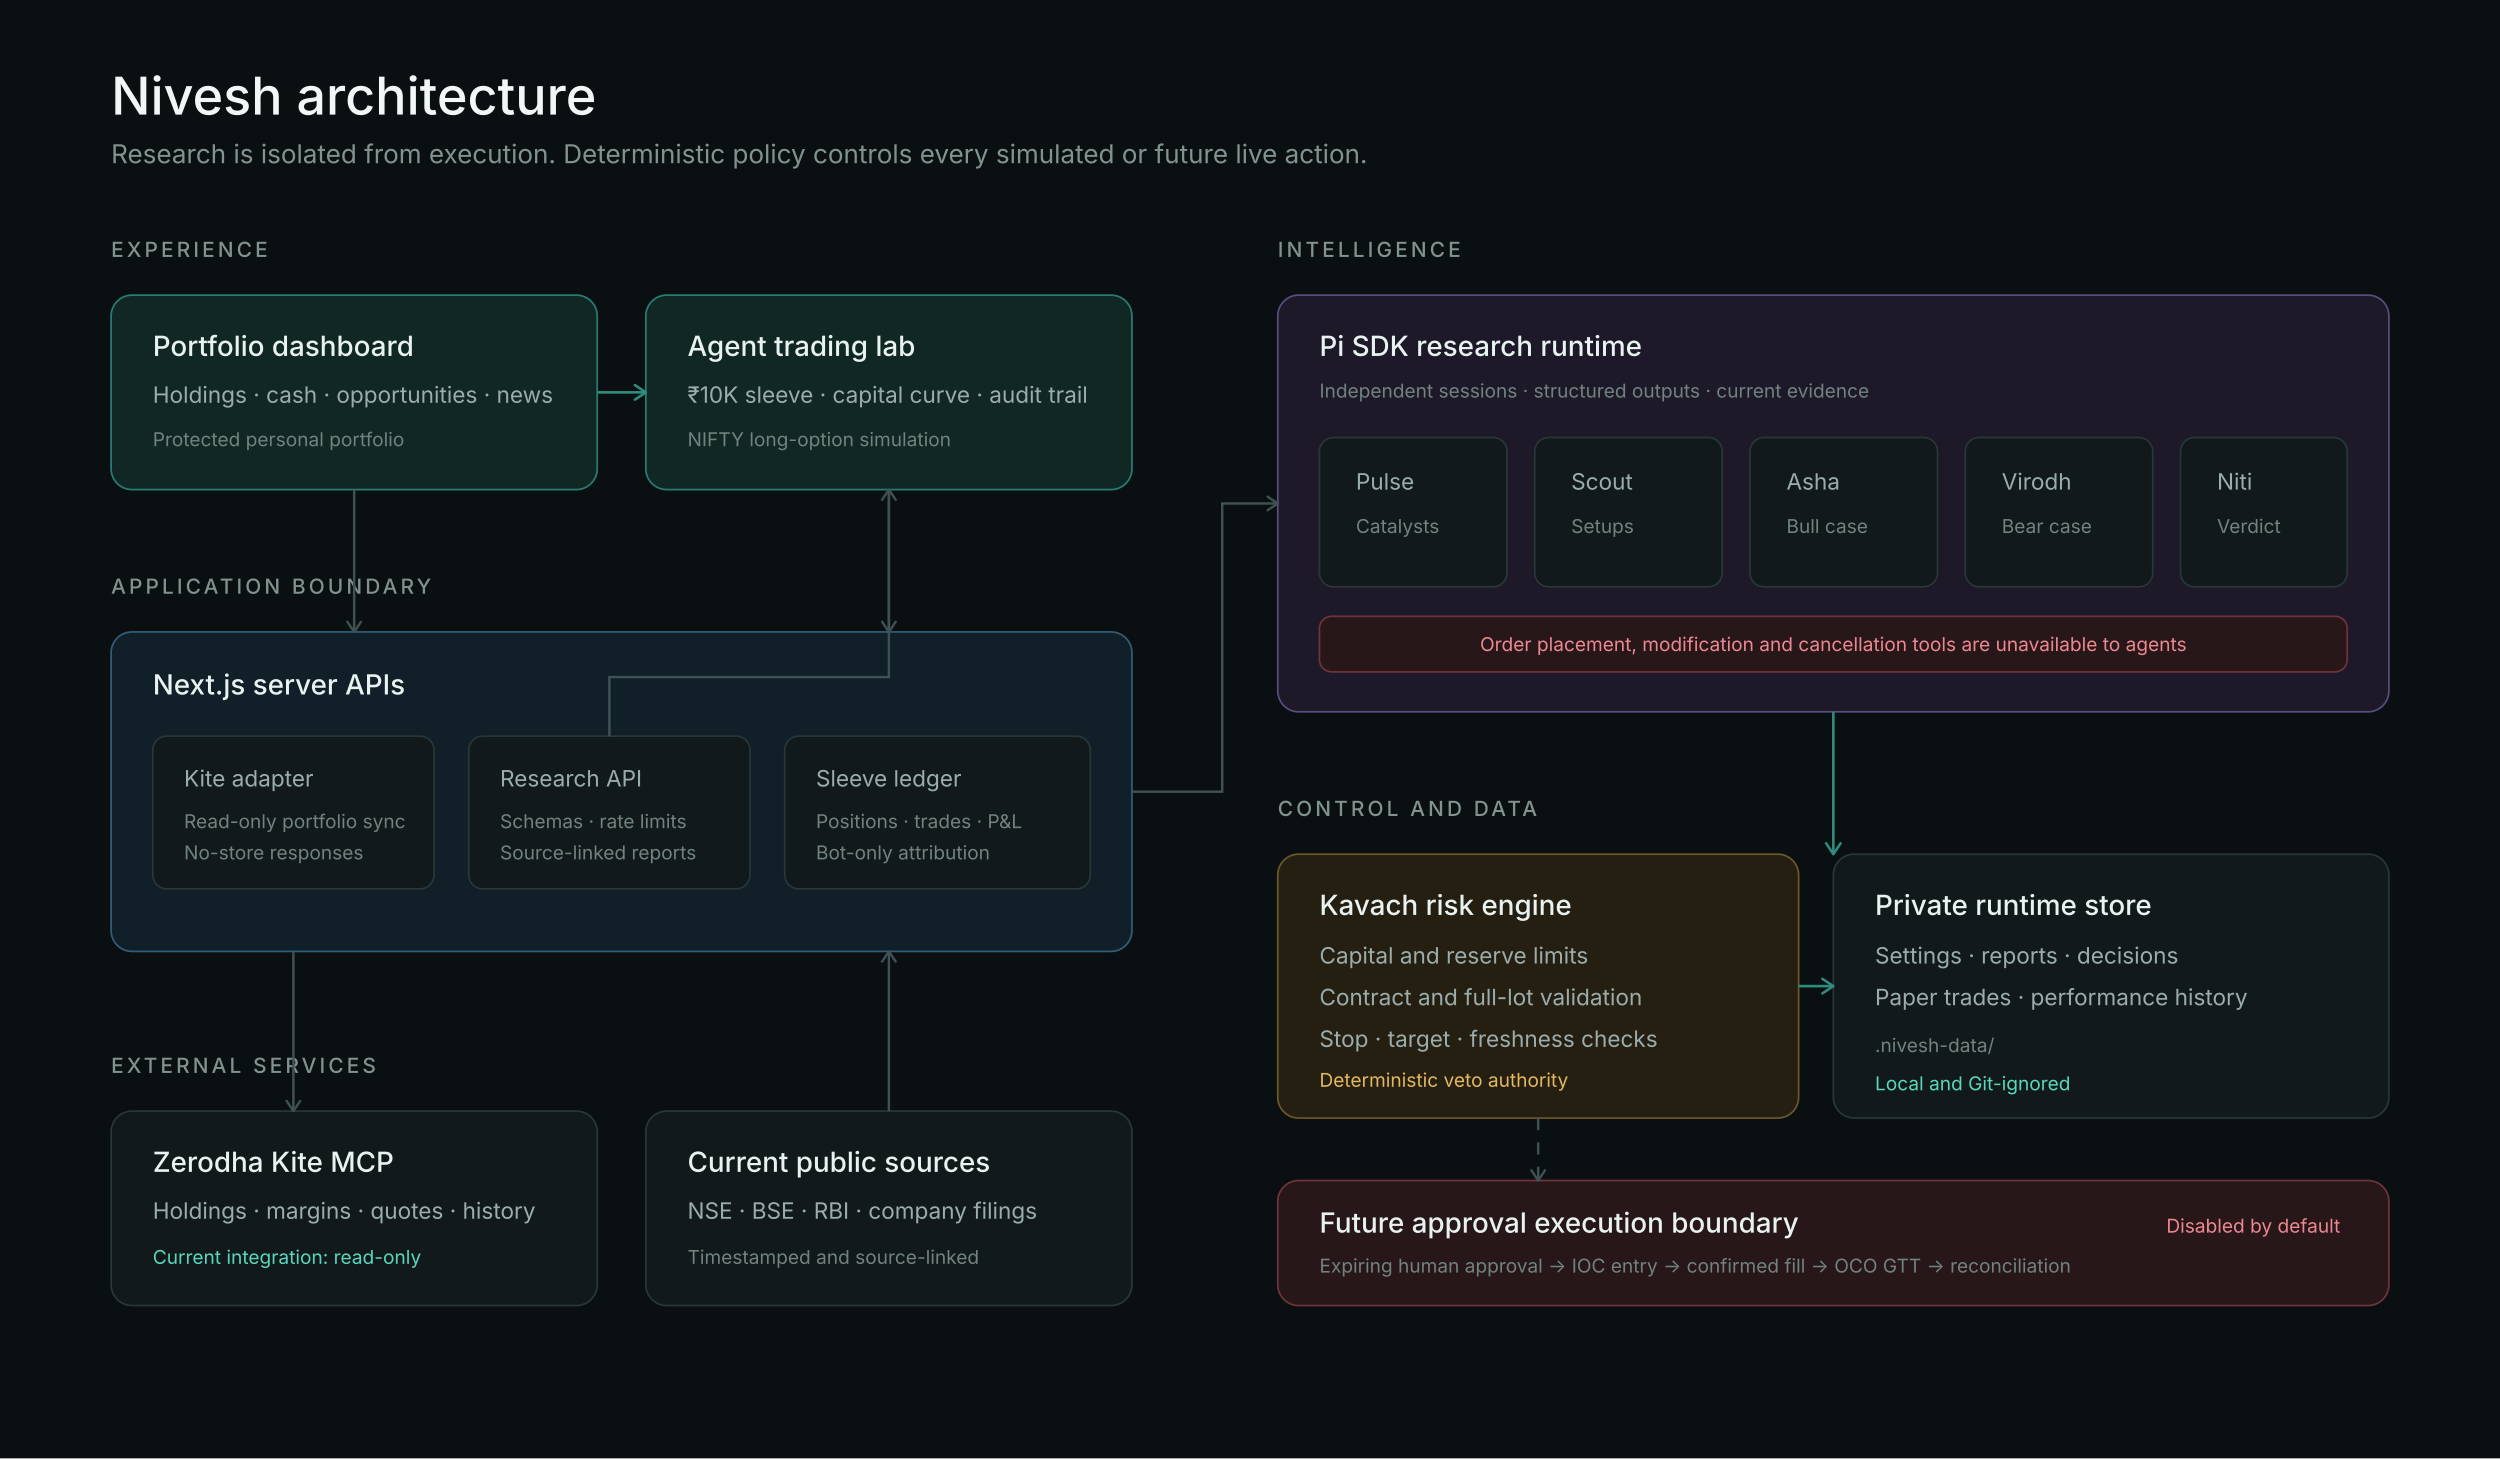
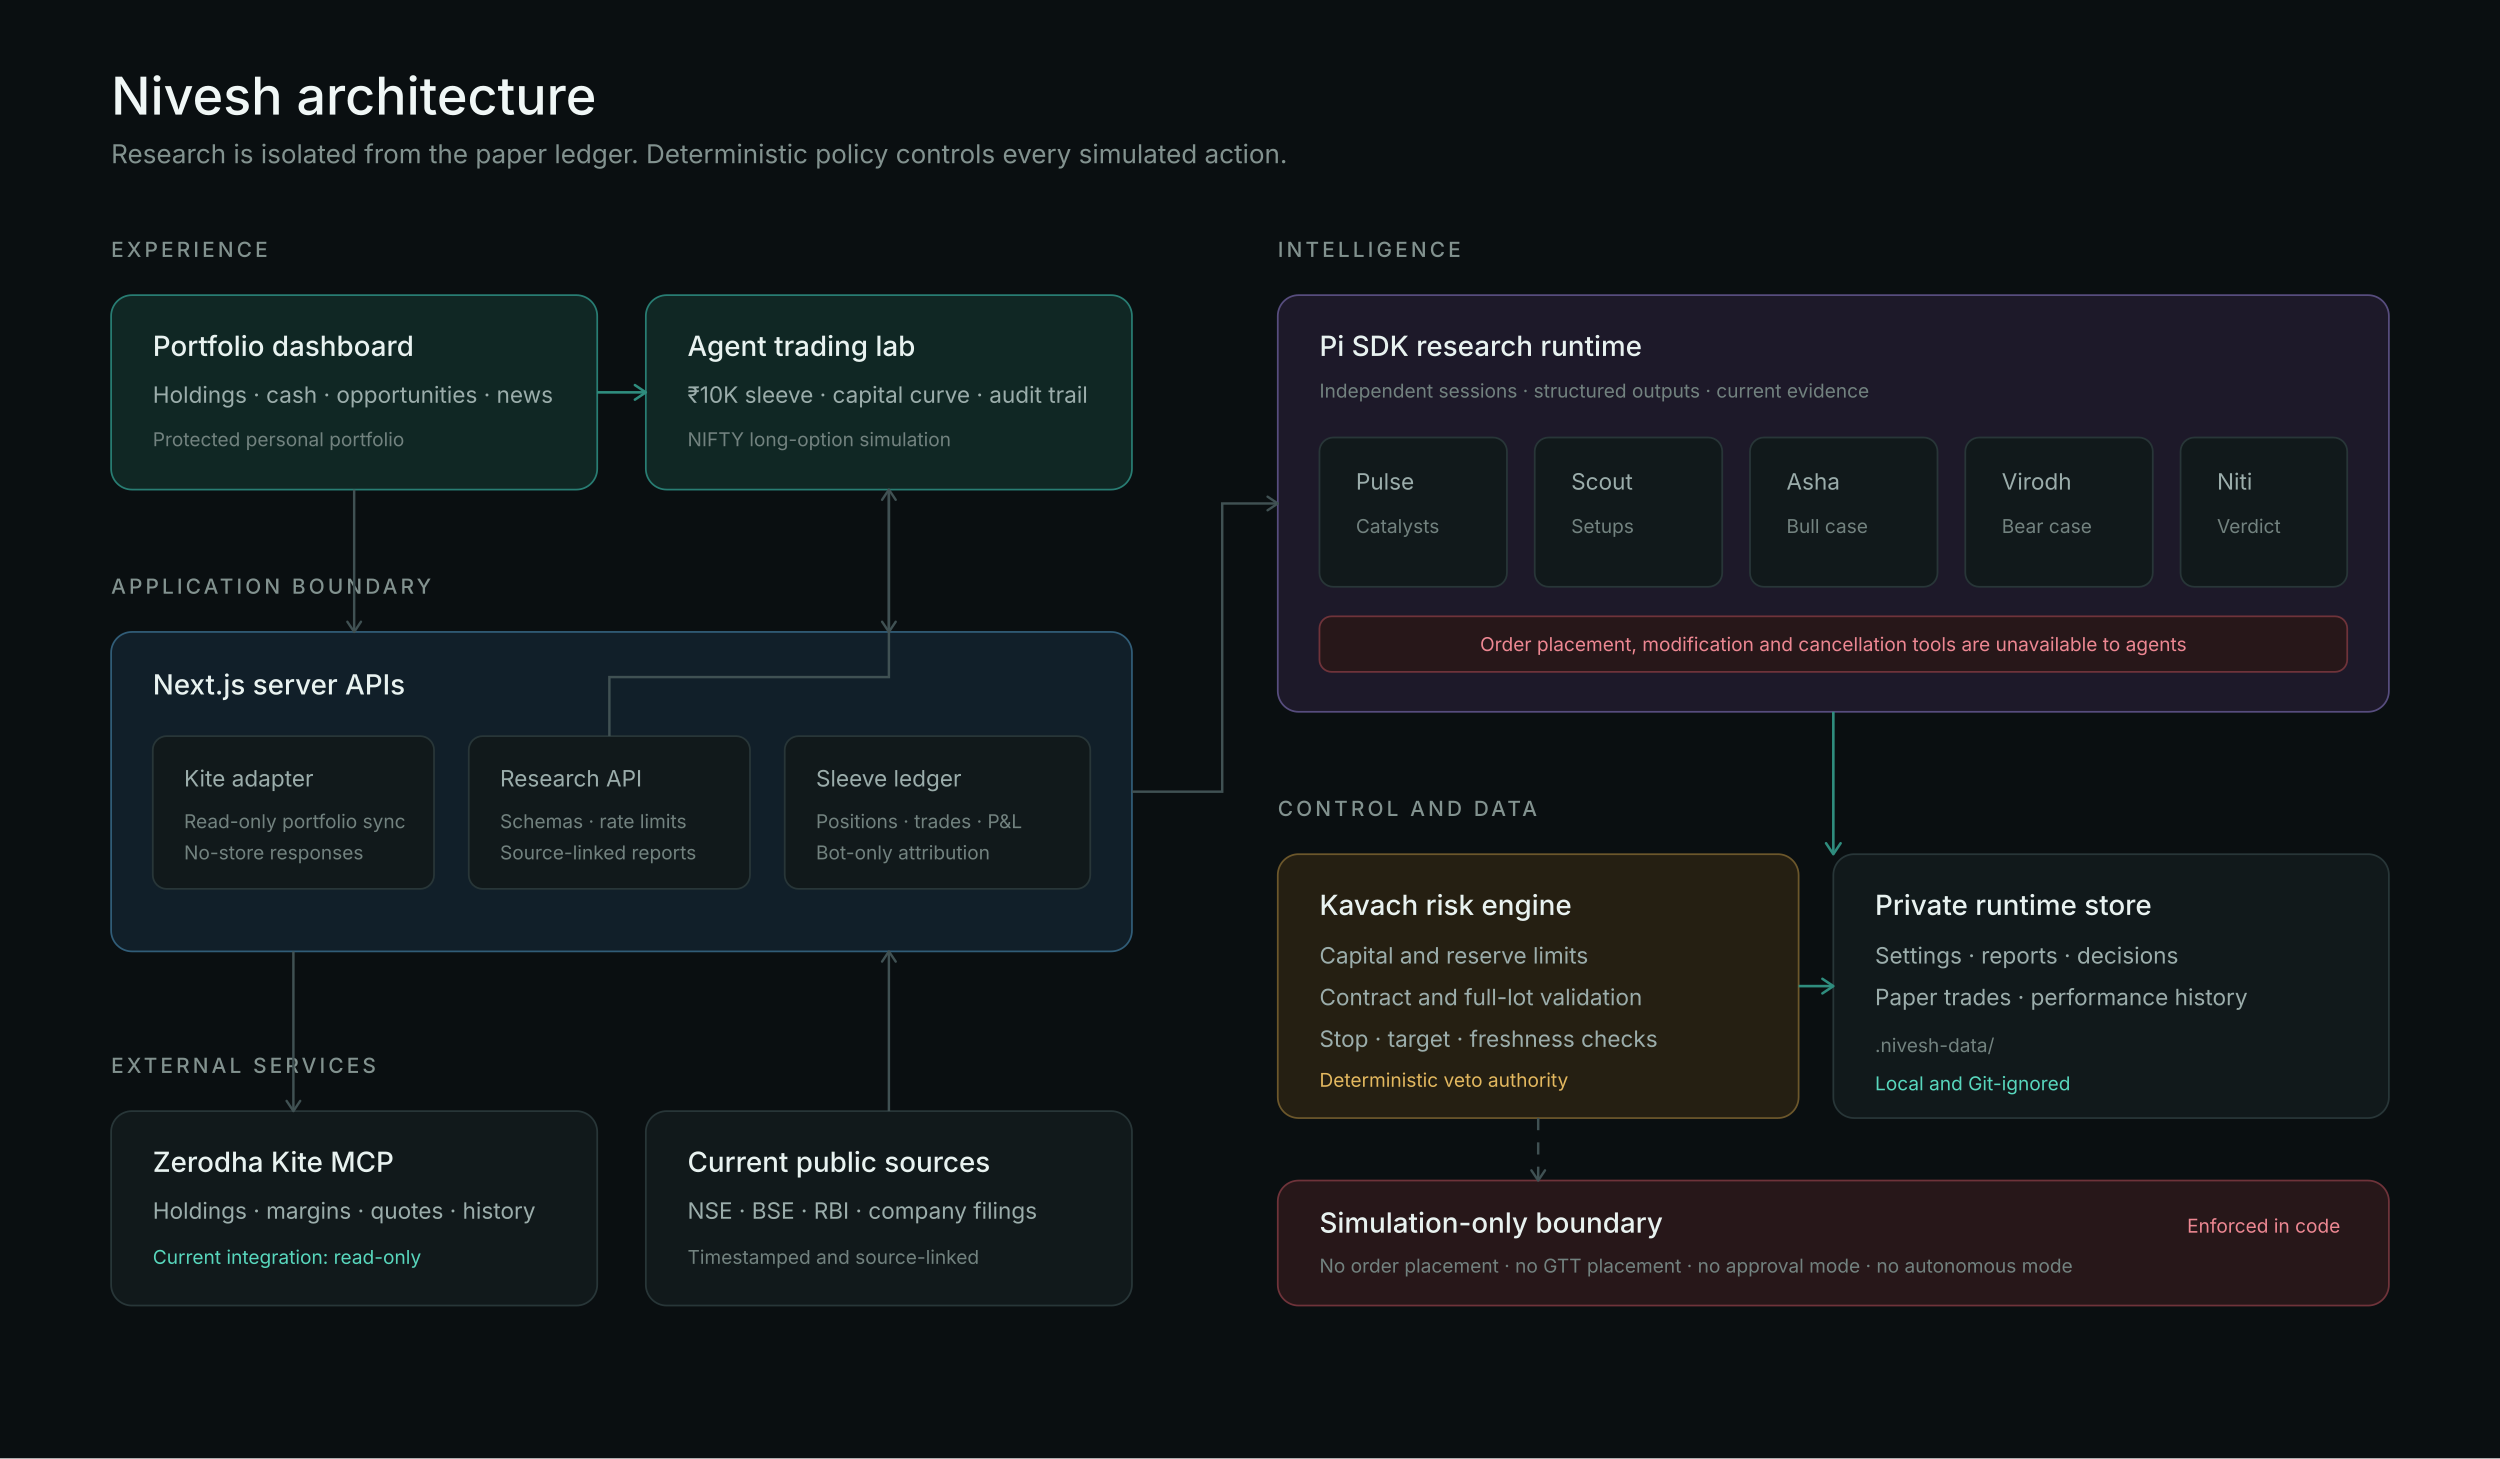
<svg xmlns="http://www.w3.org/2000/svg" width="1440" height="840" viewBox="0 0 1440 840" role="img" aria-labelledby="title desc">
  <style>
    text { font-family: Inter, ui-sans-serif, system-ui, -apple-system, BlinkMacSystemFont, "Segoe UI", sans-serif; }
    .title { fill: #f0f7f6; font-size: 30px; font-weight: 500; }
    .subtitle { fill: #82928f; font-size: 15px; font-weight: 400; }
    .section { fill: #82928f; font-size: 12px; font-weight: 500; letter-spacing: 1.8px; }
    .heading { fill: #e8f2f0; font-size: 16px; font-weight: 500; }
    .body { fill: #9badab; font-size: 13px; font-weight: 400; }
    .small { fill: #72827f; font-size: 11px; font-weight: 400; }
    .box { fill: #11191b; stroke: #283638; stroke-width: 1; }
    .teal { fill: #102724; stroke: #287d73; }
    .blue { fill: #111f29; stroke: #315d78; }
    .purple { fill: #1d1929; stroke: #574d7e; }
    .amber { fill: #251f12; stroke: #6c572b; }
    .red { fill: #271719; stroke: #6f333a; }
    .greenText { fill: #58d7bd; }
    .amberText { fill: #e3b85f; }
    .redText { fill: #ed8792; }
    .line { fill: none; stroke: #405153; stroke-width: 1.4; }
    .safeLine { fill: none; stroke: #2f8d7e; stroke-width: 1.5; }
    .dash { stroke-dasharray: 7 7; }
  </style>
  <defs>
    <marker id="arrow" viewBox="0 0 10 10" refX="8" refY="5" markerWidth="7" markerHeight="7" orient="auto-start-reverse">
      <path d="M2 1L8 5L2 9" fill="none" stroke="#405153" stroke-width="1.4" stroke-linecap="round" stroke-linejoin="round" />
    </marker>
    <marker id="safeArrow" viewBox="0 0 10 10" refX="8" refY="5" markerWidth="7" markerHeight="7" orient="auto-start-reverse">
      <path d="M2 1L8 5L2 9" fill="none" stroke="#2f8d7e" stroke-width="1.4" stroke-linecap="round" stroke-linejoin="round" />
    </marker>
  </defs>
  <rect width="1440" height="840" fill="#0a0f11" />
  <text class="title" x="64" y="66">Nivesh architecture</text>
-   <text class="subtitle" x="64" y="94">Research is isolated from execution. Deterministic policy controls every simulated or future live action.</text>
+   <text class="subtitle" x="64" y="94">Research is isolated from the paper ledger. Deterministic policy controls every simulated action.</text>
  <text class="section" x="64" y="148">EXPERIENCE</text>
  <rect class="box teal" x="64" y="170" width="280" height="112" rx="12" />
  <text class="heading" x="88" y="205">Portfolio dashboard</text>
  <text class="body" x="88" y="232">Holdings · cash · opportunities · news</text>
  <text class="small" x="88" y="257">Protected personal portfolio</text>
  <rect class="box teal" x="372" y="170" width="280" height="112" rx="12" />
  <text class="heading" x="396" y="205">Agent trading lab</text>
  <text class="body" x="396" y="232">₹10K sleeve · capital curve · audit trail</text>
  <text class="small" x="396" y="257">NIFTY long-option simulation</text>
  <text class="section" x="64" y="342">APPLICATION BOUNDARY</text>
  <rect class="box blue" x="64" y="364" width="588" height="184" rx="12" />
  <text class="heading" x="88" y="400">Next.js server APIs</text>
  <rect class="box" x="88" y="424" width="162" height="88" rx="8" />
  <text class="body" x="106" y="453">Kite adapter</text>
  <text class="small" x="106" y="477">Read-only portfolio sync</text>
  <text class="small" x="106" y="495">No-store responses</text>
  <rect class="box" x="270" y="424" width="162" height="88" rx="8" />
  <text class="body" x="288" y="453">Research API</text>
  <text class="small" x="288" y="477">Schemas · rate limits</text>
  <text class="small" x="288" y="495">Source-linked reports</text>
  <rect class="box" x="452" y="424" width="176" height="88" rx="8" />
  <text class="body" x="470" y="453">Sleeve ledger</text>
  <text class="small" x="470" y="477">Positions · trades · P&amp;L</text>
  <text class="small" x="470" y="495">Bot-only attribution</text>
  <text class="section" x="736" y="148">INTELLIGENCE</text>
  <rect class="box purple" x="736" y="170" width="640" height="240" rx="12" />
  <text class="heading" x="760" y="205">Pi SDK research runtime</text>
  <text class="small" x="760" y="229">Independent sessions · structured outputs · current evidence</text>
  <rect class="box" x="760" y="252" width="108" height="86" rx="8" />
  <text class="body" x="781" y="282">Pulse</text>
  <text class="small" x="781" y="307">Catalysts</text>
  <rect class="box" x="884" y="252" width="108" height="86" rx="8" />
  <text class="body" x="905" y="282">Scout</text>
  <text class="small" x="905" y="307">Setups</text>
  <rect class="box" x="1008" y="252" width="108" height="86" rx="8" />
  <text class="body" x="1029" y="282">Asha</text>
  <text class="small" x="1029" y="307">Bull case</text>
  <rect class="box" x="1132" y="252" width="108" height="86" rx="8" />
  <text class="body" x="1153" y="282">Virodh</text>
  <text class="small" x="1153" y="307">Bear case</text>
  <rect class="box" x="1256" y="252" width="96" height="86" rx="8" />
  <text class="body" x="1277" y="282">Niti</text>
  <text class="small" x="1277" y="307">Verdict</text>
  <rect class="red" x="760" y="355" width="592" height="32" rx="7" />
  <text class="small redText" x="1056" y="375" text-anchor="middle">Order placement, modification and cancellation tools are unavailable to agents</text>
  <text class="section" x="736" y="470">CONTROL AND DATA</text>
  <rect class="box amber" x="736" y="492" width="300" height="152" rx="12" />
  <text class="heading" x="760" y="527">Kavach risk engine</text>
  <text class="body" x="760" y="555">Capital and reserve limits</text>
  <text class="body" x="760" y="579">Contract and full-lot validation</text>
  <text class="body" x="760" y="603">Stop · target · freshness checks</text>
  <text class="small amberText" x="760" y="626">Deterministic veto authority</text>
  <rect class="box" x="1056" y="492" width="320" height="152" rx="12" />
  <text class="heading" x="1080" y="527">Private runtime store</text>
  <text class="body" x="1080" y="555">Settings · reports · decisions</text>
  <text class="body" x="1080" y="579">Paper trades · performance history</text>
  <text class="small" x="1080" y="606">.nivesh-data/</text>
  <text class="small greenText" x="1080" y="628">Local and Git-ignored</text>
  <text class="section" x="64" y="618">EXTERNAL SERVICES</text>
  <rect class="box" x="64" y="640" width="280" height="112" rx="12" />
  <text class="heading" x="88" y="675">Zerodha Kite MCP</text>
  <text class="body" x="88" y="702">Holdings · margins · quotes · history</text>
  <text class="small greenText" x="88" y="728">Current integration: read-only</text>
  <rect class="box" x="372" y="640" width="280" height="112" rx="12" />
  <text class="heading" x="396" y="675">Current public sources</text>
  <text class="body" x="396" y="702">NSE · BSE · RBI · company filings</text>
  <text class="small" x="396" y="728">Timestamped and source-linked</text>
  <path class="safeLine" d="M344 226H372" marker-end="url(#safeArrow)" />
  <path class="line" d="M204 282V364" marker-end="url(#arrow)" />
  <path class="line" d="M512 282V364" marker-end="url(#arrow)" />
  <path class="line" d="M652 456H704V290H736" marker-end="url(#arrow)" />
  <path class="safeLine" d="M1056 410V492" marker-end="url(#safeArrow)" />
  <path class="safeLine" d="M1036 568H1056" marker-end="url(#safeArrow)" />
  <path class="line" d="M169 548V640" marker-end="url(#arrow)" />
  <path class="line" d="M351 424V390H512V282" marker-end="url(#arrow)" />
  <path class="line" d="M512 640V548" marker-end="url(#arrow)" />
  <rect class="box red" x="736" y="680" width="640" height="72" rx="12" />
-   <text class="heading" x="760" y="710">Future approval execution boundary</text>
-   <text class="small" x="760" y="733">Expiring human approval → IOC entry → confirmed fill → OCO GTT → reconciliation</text>
-   <text class="small redText" x="1348" y="710" text-anchor="end">Disabled by default</text>
+   <text class="heading" x="760" y="710">Simulation-only boundary</text>
+   <text class="small" x="760" y="733">No order placement · no GTT placement · no approval mode · no autonomous mode</text>
+   <text class="small redText" x="1348" y="710" text-anchor="end">Enforced in code</text>
  <path class="line dash" d="M886 644V680" marker-end="url(#arrow)" />
</svg>
